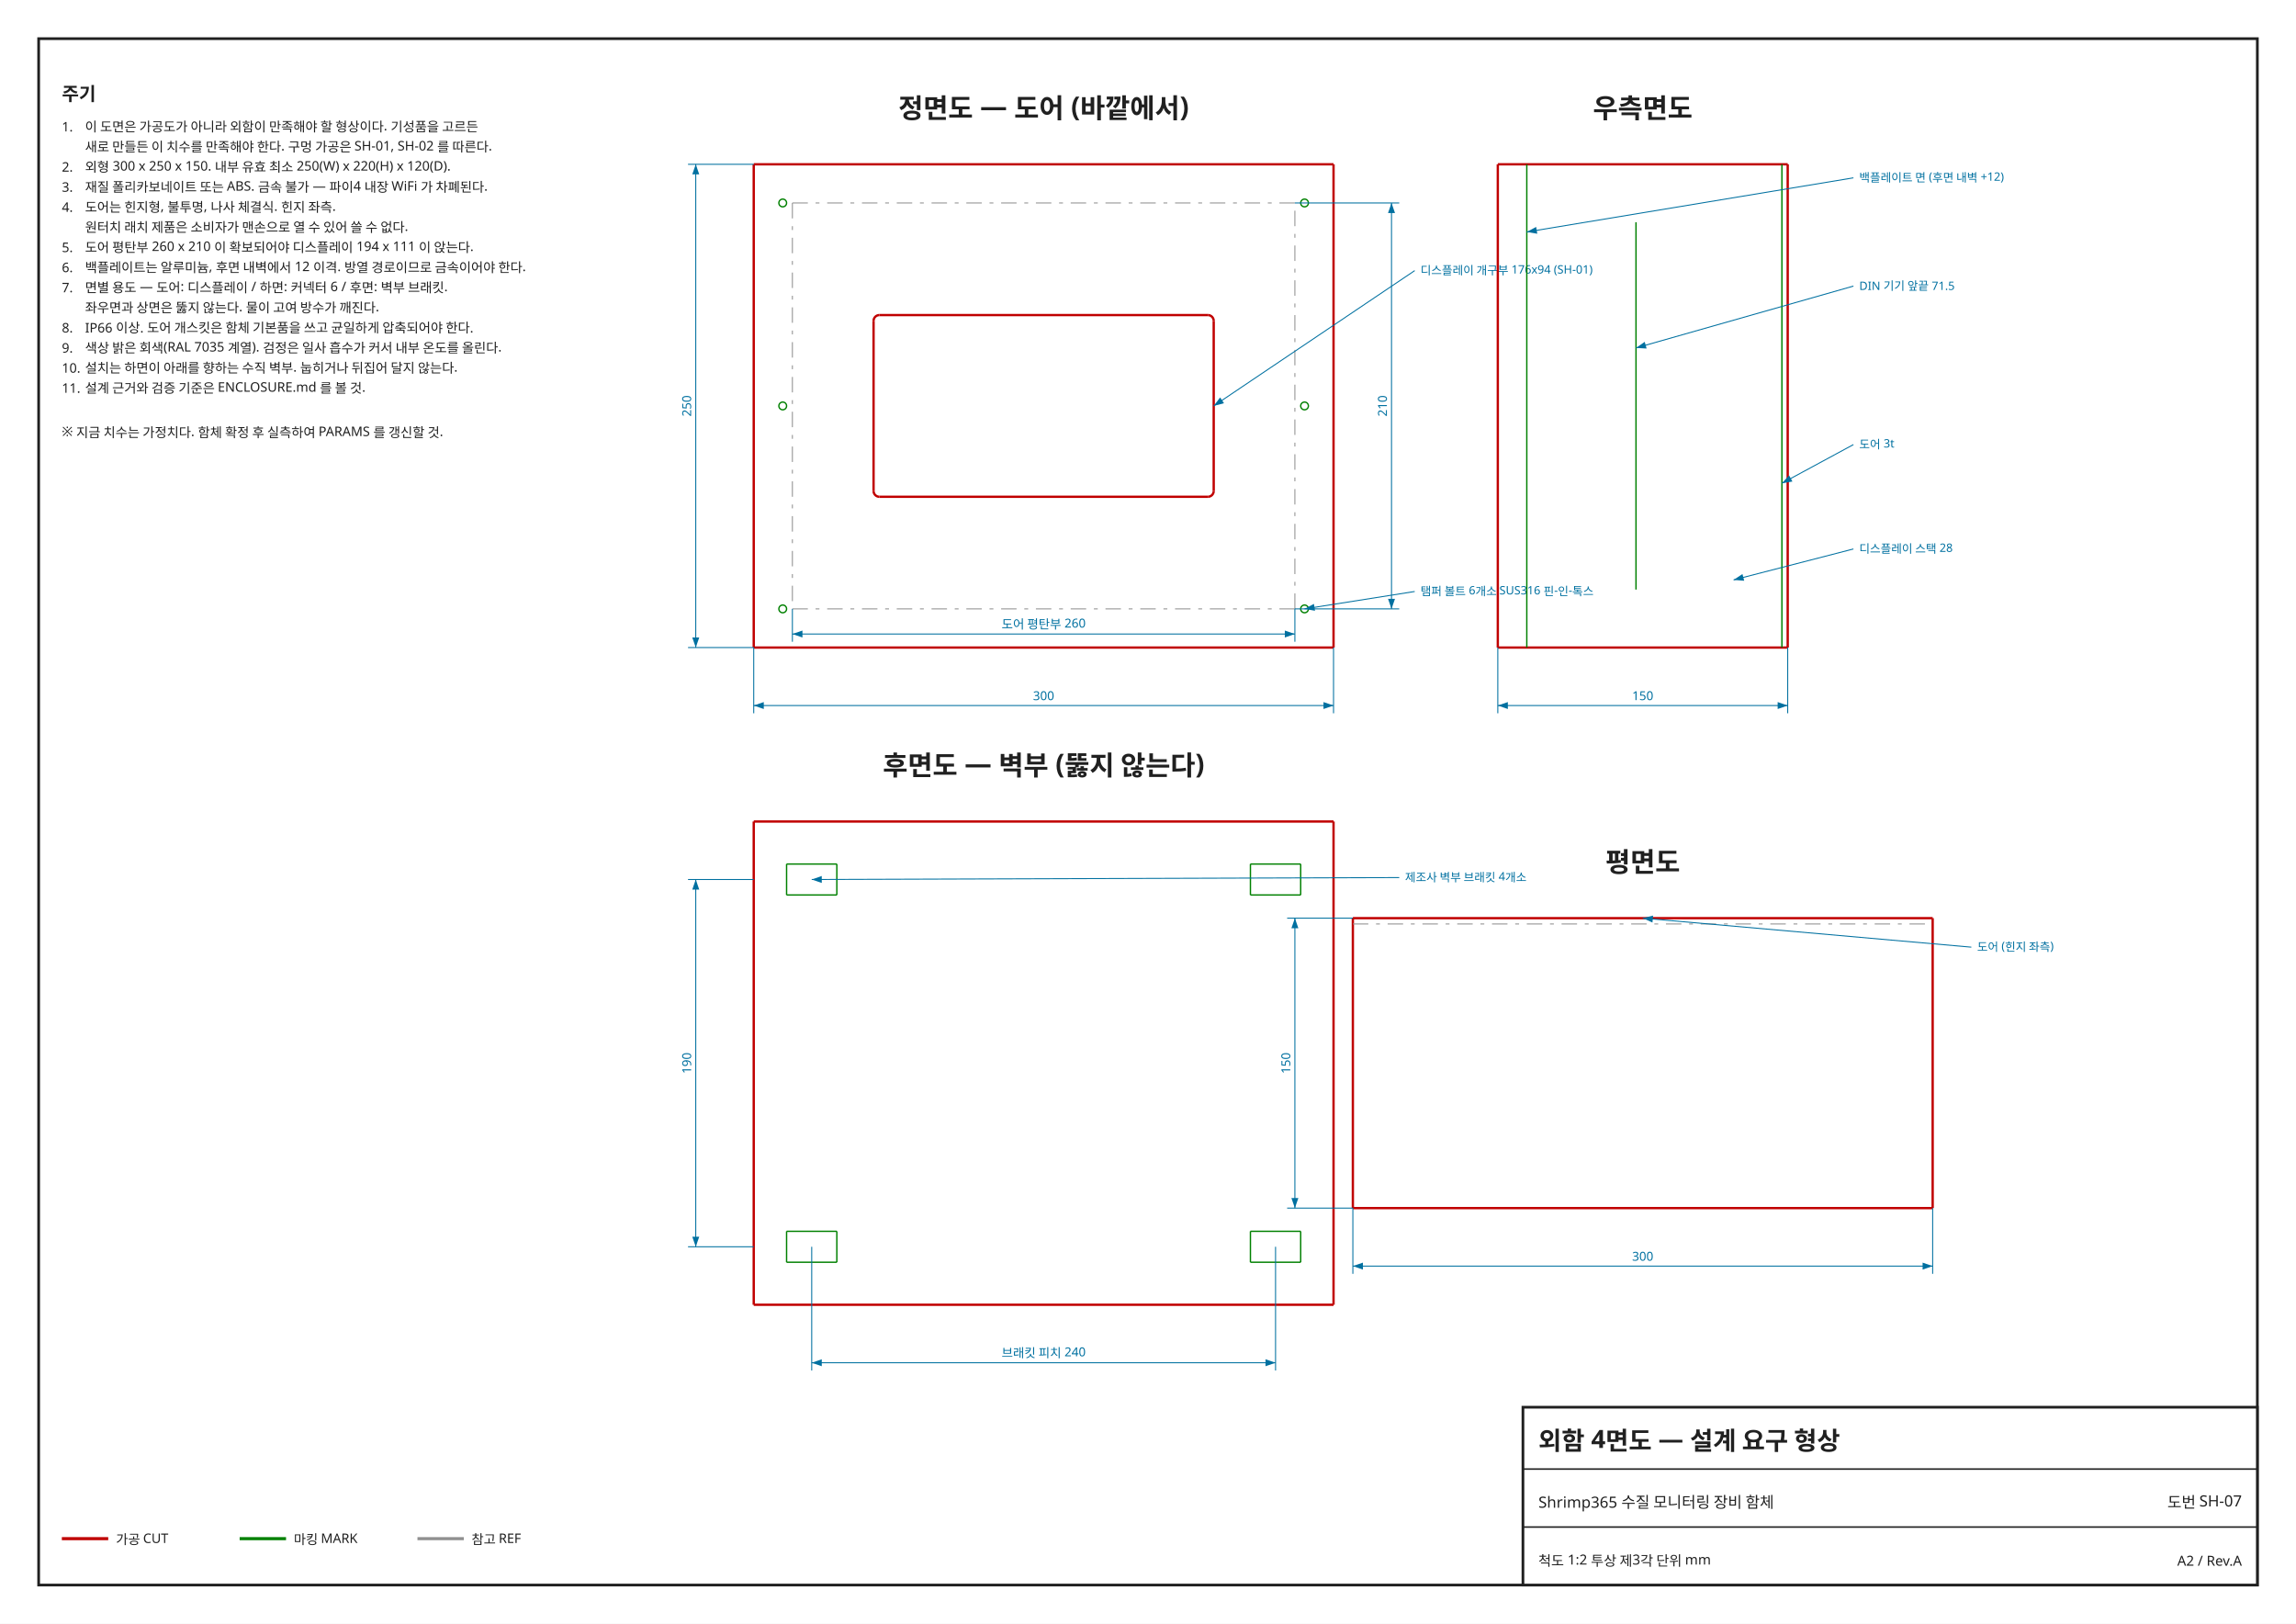
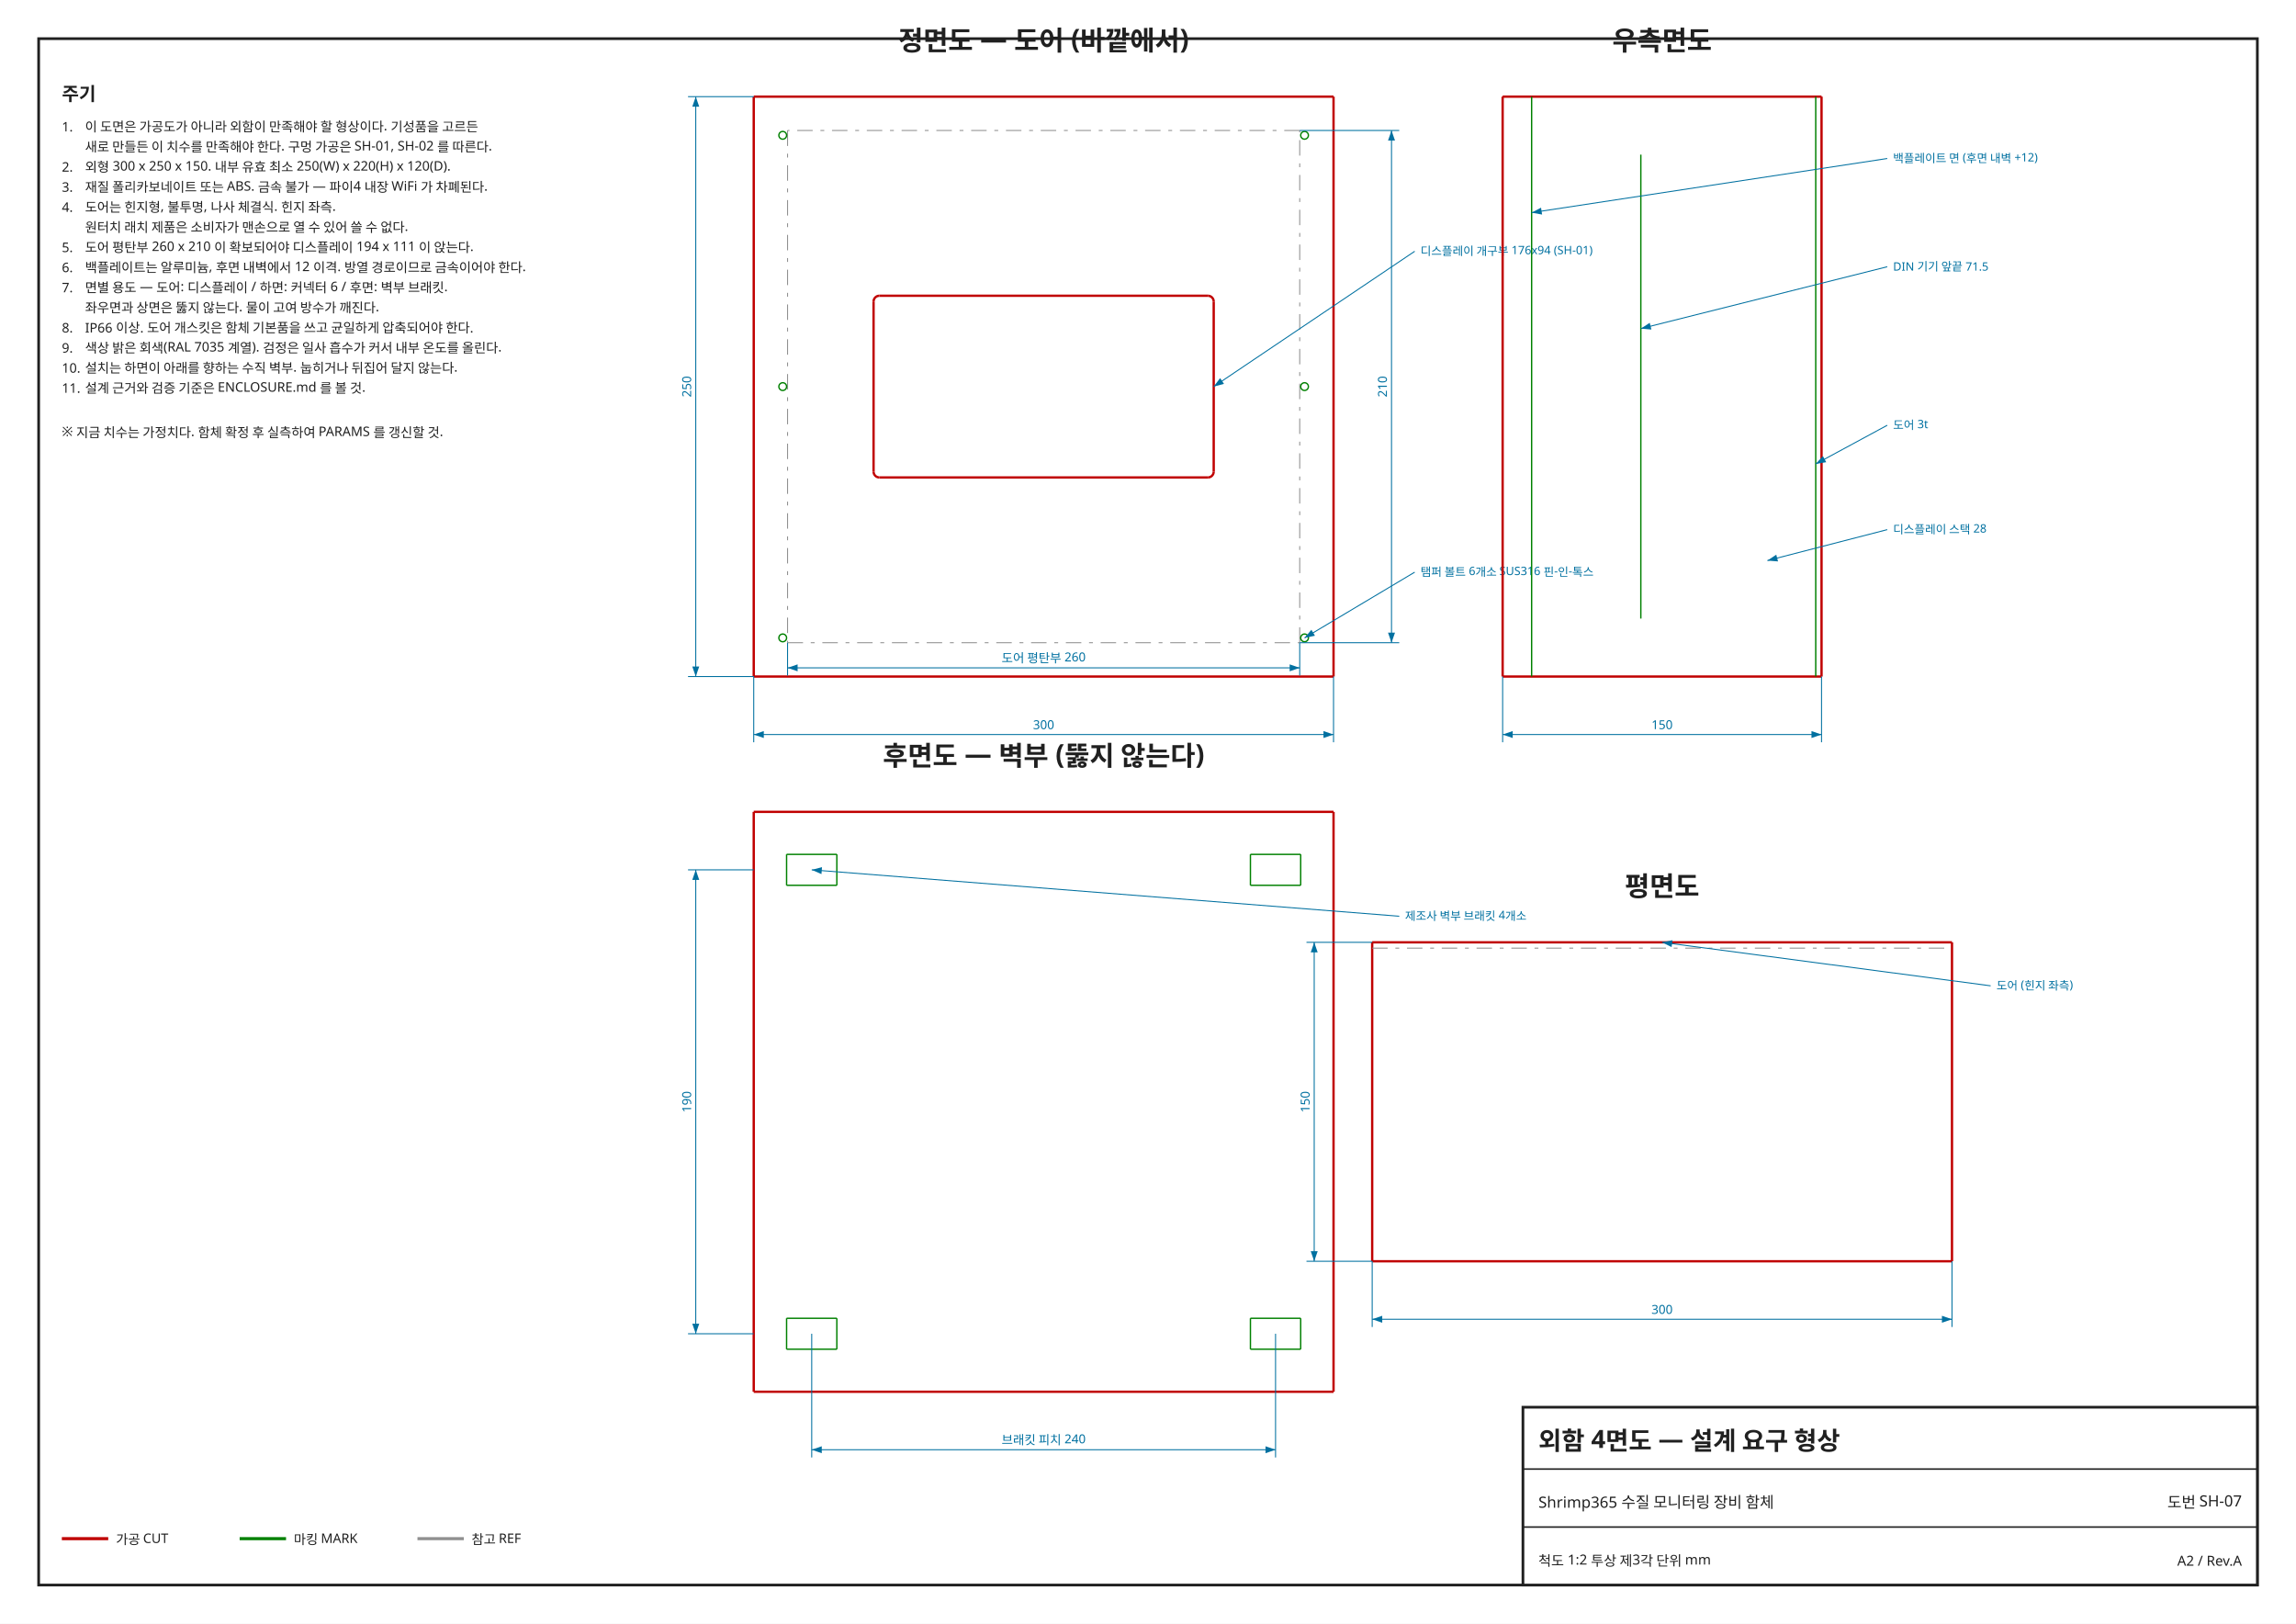
<svg xmlns="http://www.w3.org/2000/svg" width="594mm" height="420mm" viewBox="0 0 594 420">
  <rect x="0" y="0" width="594.0" height="420.0" fill="#ffffff" />
  <rect x="10" y="10" width="574.0" height="400.0" fill="none" stroke="#202020" stroke-width="0.7" />
-   <line x1="195.000" y1="167.500" x2="345.000" y2="167.500" stroke="#c00000" stroke-width="0.6" fill="none" />
-   <line x1="345.000" y1="167.500" x2="345.000" y2="42.500" stroke="#c00000" stroke-width="0.6" fill="none" />
-   <line x1="345.000" y1="42.500" x2="195.000" y2="42.500" stroke="#c00000" stroke-width="0.6" fill="none" />
-   <line x1="195.000" y1="42.500" x2="195.000" y2="167.500" stroke="#c00000" stroke-width="0.6" fill="none" />
-   <line x1="205.000" y1="157.500" x2="335.000" y2="157.500" stroke="#909090" stroke-width="0.25" stroke-dasharray="4,2,1,2" fill="none" />
-   <line x1="335.000" y1="157.500" x2="335.000" y2="52.500" stroke="#909090" stroke-width="0.25" stroke-dasharray="4,2,1,2" fill="none" />
-   <line x1="335.000" y1="52.500" x2="205.000" y2="52.500" stroke="#909090" stroke-width="0.25" stroke-dasharray="4,2,1,2" fill="none" />
-   <line x1="205.000" y1="52.500" x2="205.000" y2="157.500" stroke="#909090" stroke-width="0.25" stroke-dasharray="4,2,1,2" fill="none" />
-   <line x1="227.500" y1="128.500" x2="312.500" y2="128.500" stroke="#c00000" stroke-width="0.6" fill="none" />
-   <line x1="314.000" y1="127.000" x2="314.000" y2="83.000" stroke="#c00000" stroke-width="0.6" fill="none" />
-   <line x1="312.500" y1="81.500" x2="227.500" y2="81.500" stroke="#c00000" stroke-width="0.6" fill="none" />
-   <line x1="226.000" y1="83.000" x2="226.000" y2="127.000" stroke="#c00000" stroke-width="0.6" fill="none" />
-   <path d="M 312.500 128.500 A 1.500 1.500 0 0 0 314.000 127.000" stroke="#c00000" stroke-width="0.6" fill="none" />
-   <path d="M 314.000 83.000 A 1.500 1.500 0 0 0 312.500 81.500" stroke="#c00000" stroke-width="0.6" fill="none" />
-   <path d="M 227.500 81.500 A 1.500 1.500 0 0 0 226.000 83.000" stroke="#c00000" stroke-width="0.6" fill="none" />
-   <path d="M 226.000 127.000 A 1.500 1.500 0 0 0 227.500 128.500" stroke="#c00000" stroke-width="0.6" fill="none" />
-   <circle cx="202.500" cy="157.500" r="1.000" stroke="#008000" stroke-width="0.35" fill="none" />
-   <circle cx="202.500" cy="105.000" r="1.000" stroke="#008000" stroke-width="0.35" fill="none" />
-   <circle cx="202.500" cy="52.500" r="1.000" stroke="#008000" stroke-width="0.35" fill="none" />
-   <circle cx="337.500" cy="157.500" r="1.000" stroke="#008000" stroke-width="0.35" fill="none" />
-   <circle cx="337.500" cy="105.000" r="1.000" stroke="#008000" stroke-width="0.35" fill="none" />
-   <circle cx="337.500" cy="52.500" r="1.000" stroke="#008000" stroke-width="0.35" fill="none" />
-   <text x="270.000" y="30.500" font-family="sans-serif" font-size="7.00" text-anchor="middle" fill="#202020" font-weight="bold">정면도 — 도어 (바깥에서)</text>
-   <line x1="195.000" y1="167.500" x2="195.000" y2="184.500" stroke="#0070a0" stroke-width="0.25" fill="none" />
-   <line x1="345.000" y1="167.500" x2="345.000" y2="184.500" stroke="#0070a0" stroke-width="0.25" fill="none" />
-   <line x1="195.000" y1="182.500" x2="345.000" y2="182.500" stroke="#0070a0" stroke-width="0.25" fill="none" />
-   <polygon points="195.000,182.500 197.600,183.400 197.600,181.600" fill="#0070a0" />
-   <polygon points="345.000,182.500 342.400,181.600 342.400,183.400" fill="#0070a0" />
-   <text x="270.000" y="181.100" font-family="sans-serif" font-size="3.20" text-anchor="middle" fill="#0070a0" font-weight="normal">300</text>
-   <line x1="195.000" y1="167.500" x2="178.000" y2="167.500" stroke="#0070a0" stroke-width="0.25" fill="none" />
-   <line x1="195.000" y1="42.500" x2="178.000" y2="42.500" stroke="#0070a0" stroke-width="0.25" fill="none" />
-   <line x1="180.000" y1="167.500" x2="180.000" y2="42.500" stroke="#0070a0" stroke-width="0.25" fill="none" />
-   <polygon points="180.000,167.500 180.900,164.900 179.100,164.900" fill="#0070a0" />
-   <polygon points="180.000,42.500 179.100,45.100 180.900,45.100" fill="#0070a0" />
-   <text x="178.800" y="105.000" font-family="sans-serif" font-size="3.2" text-anchor="middle" fill="#0070a0" transform="rotate(-90 178.800 105.000)">250</text>
-   <line x1="205.000" y1="157.500" x2="205.000" y2="166.000" stroke="#0070a0" stroke-width="0.25" fill="none" />
-   <line x1="335.000" y1="157.500" x2="335.000" y2="166.000" stroke="#0070a0" stroke-width="0.25" fill="none" />
-   <line x1="205.000" y1="164.000" x2="335.000" y2="164.000" stroke="#0070a0" stroke-width="0.25" fill="none" />
-   <polygon points="205.000,164.000 207.600,164.900 207.600,163.100" fill="#0070a0" />
-   <polygon points="335.000,164.000 332.400,163.100 332.400,164.900" fill="#0070a0" />
-   <text x="270.000" y="162.600" font-family="sans-serif" font-size="3.20" text-anchor="middle" fill="#0070a0" font-weight="normal">도어 평탄부 260</text>
-   <line x1="335.000" y1="157.500" x2="362.000" y2="157.500" stroke="#0070a0" stroke-width="0.25" fill="none" />
-   <line x1="335.000" y1="52.500" x2="362.000" y2="52.500" stroke="#0070a0" stroke-width="0.25" fill="none" />
-   <line x1="360.000" y1="157.500" x2="360.000" y2="52.500" stroke="#0070a0" stroke-width="0.25" fill="none" />
-   <polygon points="360.000,157.500 360.900,154.900 359.100,154.900" fill="#0070a0" />
-   <polygon points="360.000,52.500 359.100,55.100 360.900,55.100" fill="#0070a0" />
-   <text x="358.800" y="105.000" font-family="sans-serif" font-size="3.2" text-anchor="middle" fill="#0070a0" transform="rotate(-90 358.800 105.000)">210</text>
-   <line x1="314.000" y1="105.000" x2="366.000" y2="70.000" stroke="#0070a0" stroke-width="0.25" fill="none" />
-   <polygon points="314.000,105.000 316.659,104.295 315.654,102.802" fill="#0070a0" />
-   <text x="367.500" y="71.000" font-family="sans-serif" font-size="3.00" text-anchor="start" fill="#0070a0" font-weight="normal">디스플레이 개구부 176x94 (SH-01)</text>
-   <line x1="337.500" y1="157.500" x2="366.000" y2="153.000" stroke="#0070a0" stroke-width="0.25" fill="none" />
-   <polygon points="337.500,157.500 340.209,157.983 339.928,156.206" fill="#0070a0" />
-   <text x="367.500" y="154.000" font-family="sans-serif" font-size="3.00" text-anchor="start" fill="#0070a0" font-weight="normal">탬퍼 볼트 6개소 SUS316 핀-인-톡스</text>
-   <line x1="387.500" y1="167.500" x2="462.500" y2="167.500" stroke="#c00000" stroke-width="0.6" fill="none" />
-   <line x1="462.500" y1="167.500" x2="462.500" y2="42.500" stroke="#c00000" stroke-width="0.6" fill="none" />
-   <line x1="462.500" y1="42.500" x2="387.500" y2="42.500" stroke="#c00000" stroke-width="0.6" fill="none" />
-   <line x1="387.500" y1="42.500" x2="387.500" y2="167.500" stroke="#c00000" stroke-width="0.6" fill="none" />
-   <line x1="461.000" y1="167.500" x2="461.000" y2="42.500" stroke="#008000" stroke-width="0.35" fill="none" />
-   <line x1="395.000" y1="167.500" x2="395.000" y2="42.500" stroke="#008000" stroke-width="0.35" fill="none" />
-   <line x1="423.250" y1="152.500" x2="423.250" y2="57.500" stroke="#008000" stroke-width="0.35" fill="none" />
-   <text x="425.000" y="30.500" font-family="sans-serif" font-size="7.00" text-anchor="middle" fill="#202020" font-weight="bold">우측면도</text>
-   <line x1="387.500" y1="167.500" x2="387.500" y2="184.500" stroke="#0070a0" stroke-width="0.25" fill="none" />
-   <line x1="462.500" y1="167.500" x2="462.500" y2="184.500" stroke="#0070a0" stroke-width="0.25" fill="none" />
-   <line x1="387.500" y1="182.500" x2="462.500" y2="182.500" stroke="#0070a0" stroke-width="0.25" fill="none" />
-   <polygon points="387.500,182.500 390.100,183.400 390.100,181.600" fill="#0070a0" />
-   <polygon points="462.500,182.500 459.900,181.600 459.900,183.400" fill="#0070a0" />
-   <text x="425.000" y="181.100" font-family="sans-serif" font-size="3.20" text-anchor="middle" fill="#0070a0" font-weight="normal">150</text>
-   <line x1="395.000" y1="60.000" x2="479.500" y2="46.000" stroke="#0070a0" stroke-width="0.25" fill="none" />
-   <polygon points="395.000,60.000 397.712,60.463 397.418,58.687" fill="#0070a0" />
-   <text x="481.000" y="47.000" font-family="sans-serif" font-size="3.00" text-anchor="start" fill="#0070a0" font-weight="normal">백플레이트 면 (후면 내벽 +12)</text>
-   <line x1="423.250" y1="90.000" x2="479.500" y2="74.000" stroke="#0070a0" stroke-width="0.25" fill="none" />
-   <polygon points="423.250,90.000 425.997,90.154 425.505,88.423" fill="#0070a0" />
-   <text x="481.000" y="75.000" font-family="sans-serif" font-size="3.00" text-anchor="start" fill="#0070a0" font-weight="normal">DIN 기기 앞끝 71.5</text>
-   <line x1="461.000" y1="125.000" x2="479.500" y2="115.000" stroke="#0070a0" stroke-width="0.25" fill="none" />
-   <polygon points="461.000,125.000 463.715,124.555 462.859,122.972" fill="#0070a0" />
-   <text x="481.000" y="116.000" font-family="sans-serif" font-size="3.00" text-anchor="start" fill="#0070a0" font-weight="normal">도어 3t</text>
-   <line x1="448.500" y1="150.000" x2="479.500" y2="142.000" stroke="#0070a0" stroke-width="0.25" fill="none" />
-   <polygon points="448.500,150.000 451.242,150.222 450.793,148.479" fill="#0070a0" />
-   <text x="481.000" y="143.000" font-family="sans-serif" font-size="3.00" text-anchor="start" fill="#0070a0" font-weight="normal">디스플레이 스택 28</text>
-   <line x1="195.000" y1="337.500" x2="345.000" y2="337.500" stroke="#c00000" stroke-width="0.6" fill="none" />
-   <line x1="345.000" y1="337.500" x2="345.000" y2="212.500" stroke="#c00000" stroke-width="0.6" fill="none" />
-   <line x1="345.000" y1="212.500" x2="195.000" y2="212.500" stroke="#c00000" stroke-width="0.6" fill="none" />
-   <line x1="195.000" y1="212.500" x2="195.000" y2="337.500" stroke="#c00000" stroke-width="0.6" fill="none" />
-   <line x1="203.500" y1="326.500" x2="216.500" y2="326.500" stroke="#008000" stroke-width="0.35" fill="none" />
-   <line x1="216.500" y1="326.500" x2="216.500" y2="318.500" stroke="#008000" stroke-width="0.35" fill="none" />
-   <line x1="216.500" y1="318.500" x2="203.500" y2="318.500" stroke="#008000" stroke-width="0.35" fill="none" />
-   <line x1="203.500" y1="318.500" x2="203.500" y2="326.500" stroke="#008000" stroke-width="0.35" fill="none" />
-   <line x1="203.500" y1="231.500" x2="216.500" y2="231.500" stroke="#008000" stroke-width="0.35" fill="none" />
-   <line x1="216.500" y1="231.500" x2="216.500" y2="223.500" stroke="#008000" stroke-width="0.35" fill="none" />
-   <line x1="216.500" y1="223.500" x2="203.500" y2="223.500" stroke="#008000" stroke-width="0.35" fill="none" />
-   <line x1="203.500" y1="223.500" x2="203.500" y2="231.500" stroke="#008000" stroke-width="0.35" fill="none" />
-   <line x1="323.500" y1="326.500" x2="336.500" y2="326.500" stroke="#008000" stroke-width="0.35" fill="none" />
-   <line x1="336.500" y1="326.500" x2="336.500" y2="318.500" stroke="#008000" stroke-width="0.35" fill="none" />
-   <line x1="336.500" y1="318.500" x2="323.500" y2="318.500" stroke="#008000" stroke-width="0.35" fill="none" />
-   <line x1="323.500" y1="318.500" x2="323.500" y2="326.500" stroke="#008000" stroke-width="0.35" fill="none" />
-   <line x1="323.500" y1="231.500" x2="336.500" y2="231.500" stroke="#008000" stroke-width="0.35" fill="none" />
-   <line x1="336.500" y1="231.500" x2="336.500" y2="223.500" stroke="#008000" stroke-width="0.35" fill="none" />
-   <line x1="336.500" y1="223.500" x2="323.500" y2="223.500" stroke="#008000" stroke-width="0.35" fill="none" />
-   <line x1="323.500" y1="223.500" x2="323.500" y2="231.500" stroke="#008000" stroke-width="0.35" fill="none" />
-   <text x="270.000" y="200.500" font-family="sans-serif" font-size="7.00" text-anchor="middle" fill="#202020" font-weight="bold">후면도 — 벽부 (뚫지 않는다)</text>
-   <line x1="210.000" y1="322.500" x2="210.000" y2="354.500" stroke="#0070a0" stroke-width="0.25" fill="none" />
-   <line x1="330.000" y1="322.500" x2="330.000" y2="354.500" stroke="#0070a0" stroke-width="0.25" fill="none" />
-   <line x1="210.000" y1="352.500" x2="330.000" y2="352.500" stroke="#0070a0" stroke-width="0.25" fill="none" />
-   <polygon points="210.000,352.500 212.600,353.400 212.600,351.600" fill="#0070a0" />
-   <polygon points="330.000,352.500 327.400,351.600 327.400,353.400" fill="#0070a0" />
-   <text x="270.000" y="351.100" font-family="sans-serif" font-size="3.20" text-anchor="middle" fill="#0070a0" font-weight="normal">브래킷 피치 240</text>
-   <line x1="195.000" y1="322.500" x2="178.000" y2="322.500" stroke="#0070a0" stroke-width="0.25" fill="none" />
-   <line x1="195.000" y1="227.500" x2="178.000" y2="227.500" stroke="#0070a0" stroke-width="0.25" fill="none" />
-   <line x1="180.000" y1="322.500" x2="180.000" y2="227.500" stroke="#0070a0" stroke-width="0.25" fill="none" />
-   <polygon points="180.000,322.500 180.900,319.900 179.100,319.900" fill="#0070a0" />
-   <polygon points="180.000,227.500 179.100,230.100 180.900,230.100" fill="#0070a0" />
-   <text x="178.800" y="275.000" font-family="sans-serif" font-size="3.2" text-anchor="middle" fill="#0070a0" transform="rotate(-90 178.800 275.000)">190</text>
-   <line x1="210.000" y1="227.500" x2="362.000" y2="227.000" stroke="#0070a0" stroke-width="0.25" fill="none" />
-   <polygon points="210.000,227.500 212.603,228.391 212.597,226.591" fill="#0070a0" />
-   <text x="363.500" y="228.000" font-family="sans-serif" font-size="3.00" text-anchor="start" fill="#0070a0" font-weight="normal">제조사 벽부 브래킷 4개소</text>
-   <line x1="350.000" y1="312.500" x2="500.000" y2="312.500" stroke="#c00000" stroke-width="0.6" fill="none" />
-   <line x1="500.000" y1="312.500" x2="500.000" y2="237.500" stroke="#c00000" stroke-width="0.6" fill="none" />
-   <line x1="500.000" y1="237.500" x2="350.000" y2="237.500" stroke="#c00000" stroke-width="0.6" fill="none" />
-   <line x1="350.000" y1="237.500" x2="350.000" y2="312.500" stroke="#c00000" stroke-width="0.6" fill="none" />
-   <line x1="350.000" y1="239.000" x2="500.000" y2="239.000" stroke="#909090" stroke-width="0.25" stroke-dasharray="4,2,1,2" fill="none" />
-   <text x="425.000" y="225.500" font-family="sans-serif" font-size="7.00" text-anchor="middle" fill="#202020" font-weight="bold">평면도</text>
-   <line x1="350.000" y1="312.500" x2="333.000" y2="312.500" stroke="#0070a0" stroke-width="0.25" fill="none" />
-   <line x1="350.000" y1="237.500" x2="333.000" y2="237.500" stroke="#0070a0" stroke-width="0.25" fill="none" />
-   <line x1="335.000" y1="312.500" x2="335.000" y2="237.500" stroke="#0070a0" stroke-width="0.25" fill="none" />
-   <polygon points="335.000,312.500 335.900,309.900 334.100,309.900" fill="#0070a0" />
-   <polygon points="335.000,237.500 334.100,240.100 335.900,240.100" fill="#0070a0" />
-   <text x="333.800" y="275.000" font-family="sans-serif" font-size="3.2" text-anchor="middle" fill="#0070a0" transform="rotate(-90 333.800 275.000)">150</text>
-   <line x1="350.000" y1="312.500" x2="350.000" y2="329.500" stroke="#0070a0" stroke-width="0.25" fill="none" />
-   <line x1="500.000" y1="312.500" x2="500.000" y2="329.500" stroke="#0070a0" stroke-width="0.25" fill="none" />
-   <line x1="350.000" y1="327.500" x2="500.000" y2="327.500" stroke="#0070a0" stroke-width="0.25" fill="none" />
-   <polygon points="350.000,327.500 352.600,328.400 352.600,326.600" fill="#0070a0" />
-   <polygon points="500.000,327.500 497.400,326.600 497.400,328.400" fill="#0070a0" />
-   <text x="425.000" y="326.100" font-family="sans-serif" font-size="3.20" text-anchor="middle" fill="#0070a0" font-weight="normal">300</text>
-   <line x1="425.000" y1="237.500" x2="510.000" y2="245.000" stroke="#0070a0" stroke-width="0.25" fill="none" />
-   <polygon points="425.000,237.500 427.511,238.625 427.669,236.832" fill="#0070a0" />
-   <text x="511.500" y="246.000" font-family="sans-serif" font-size="3.00" text-anchor="start" fill="#0070a0" font-weight="normal">도어 (힌지 좌측)</text>
+   <line x1="195.000" y1="175.000" x2="345.000" y2="175.000" stroke="#c00000" stroke-width="0.6" fill="none" />
+   <line x1="345.000" y1="175.000" x2="345.000" y2="25.000" stroke="#c00000" stroke-width="0.6" fill="none" />
+   <line x1="345.000" y1="25.000" x2="195.000" y2="25.000" stroke="#c00000" stroke-width="0.6" fill="none" />
+   <line x1="195.000" y1="25.000" x2="195.000" y2="175.000" stroke="#c00000" stroke-width="0.6" fill="none" />
+   <line x1="203.750" y1="166.250" x2="336.250" y2="166.250" stroke="#909090" stroke-width="0.25" stroke-dasharray="4,2,1,2" fill="none" />
+   <line x1="336.250" y1="166.250" x2="336.250" y2="33.750" stroke="#909090" stroke-width="0.25" stroke-dasharray="4,2,1,2" fill="none" />
+   <line x1="336.250" y1="33.750" x2="203.750" y2="33.750" stroke="#909090" stroke-width="0.25" stroke-dasharray="4,2,1,2" fill="none" />
+   <line x1="203.750" y1="33.750" x2="203.750" y2="166.250" stroke="#909090" stroke-width="0.25" stroke-dasharray="4,2,1,2" fill="none" />
+   <line x1="227.500" y1="123.500" x2="312.500" y2="123.500" stroke="#c00000" stroke-width="0.6" fill="none" />
+   <line x1="314.000" y1="122.000" x2="314.000" y2="78.000" stroke="#c00000" stroke-width="0.6" fill="none" />
+   <line x1="312.500" y1="76.500" x2="227.500" y2="76.500" stroke="#c00000" stroke-width="0.6" fill="none" />
+   <line x1="226.000" y1="78.000" x2="226.000" y2="122.000" stroke="#c00000" stroke-width="0.6" fill="none" />
+   <path d="M 312.500 123.500 A 1.500 1.500 0 0 0 314.000 122.000" stroke="#c00000" stroke-width="0.6" fill="none" />
+   <path d="M 314.000 78.000 A 1.500 1.500 0 0 0 312.500 76.500" stroke="#c00000" stroke-width="0.6" fill="none" />
+   <path d="M 227.500 76.500 A 1.500 1.500 0 0 0 226.000 78.000" stroke="#c00000" stroke-width="0.6" fill="none" />
+   <path d="M 226.000 122.000 A 1.500 1.500 0 0 0 227.500 123.500" stroke="#c00000" stroke-width="0.6" fill="none" />
+   <circle cx="202.500" cy="165.000" r="1.000" stroke="#008000" stroke-width="0.35" fill="none" />
+   <circle cx="202.500" cy="100.000" r="1.000" stroke="#008000" stroke-width="0.35" fill="none" />
+   <circle cx="202.500" cy="35.000" r="1.000" stroke="#008000" stroke-width="0.35" fill="none" />
+   <circle cx="337.500" cy="165.000" r="1.000" stroke="#008000" stroke-width="0.35" fill="none" />
+   <circle cx="337.500" cy="100.000" r="1.000" stroke="#008000" stroke-width="0.35" fill="none" />
+   <circle cx="337.500" cy="35.000" r="1.000" stroke="#008000" stroke-width="0.35" fill="none" />
+   <text x="270.000" y="13.000" font-family="sans-serif" font-size="7.00" text-anchor="middle" fill="#202020" font-weight="bold">정면도 — 도어 (바깥에서)</text>
+   <line x1="195.000" y1="175.000" x2="195.000" y2="192.000" stroke="#0070a0" stroke-width="0.25" fill="none" />
+   <line x1="345.000" y1="175.000" x2="345.000" y2="192.000" stroke="#0070a0" stroke-width="0.25" fill="none" />
+   <line x1="195.000" y1="190.000" x2="345.000" y2="190.000" stroke="#0070a0" stroke-width="0.25" fill="none" />
+   <polygon points="195.000,190.000 197.600,190.900 197.600,189.100" fill="#0070a0" />
+   <polygon points="345.000,190.000 342.400,189.100 342.400,190.900" fill="#0070a0" />
+   <text x="270.000" y="188.600" font-family="sans-serif" font-size="3.20" text-anchor="middle" fill="#0070a0" font-weight="normal">300</text>
+   <line x1="195.000" y1="175.000" x2="178.000" y2="175.000" stroke="#0070a0" stroke-width="0.25" fill="none" />
+   <line x1="195.000" y1="25.000" x2="178.000" y2="25.000" stroke="#0070a0" stroke-width="0.25" fill="none" />
+   <line x1="180.000" y1="175.000" x2="180.000" y2="25.000" stroke="#0070a0" stroke-width="0.25" fill="none" />
+   <polygon points="180.000,175.000 180.900,172.400 179.100,172.400" fill="#0070a0" />
+   <polygon points="180.000,25.000 179.100,27.600 180.900,27.600" fill="#0070a0" />
+   <text x="178.800" y="100.000" font-family="sans-serif" font-size="3.2" text-anchor="middle" fill="#0070a0" transform="rotate(-90 178.800 100.000)">250</text>
+   <line x1="203.750" y1="166.250" x2="203.750" y2="174.750" stroke="#0070a0" stroke-width="0.25" fill="none" />
+   <line x1="336.250" y1="166.250" x2="336.250" y2="174.750" stroke="#0070a0" stroke-width="0.25" fill="none" />
+   <line x1="203.750" y1="172.750" x2="336.250" y2="172.750" stroke="#0070a0" stroke-width="0.25" fill="none" />
+   <polygon points="203.750,172.750 206.350,173.650 206.350,171.850" fill="#0070a0" />
+   <polygon points="336.250,172.750 333.650,171.850 333.650,173.650" fill="#0070a0" />
+   <text x="270.000" y="171.350" font-family="sans-serif" font-size="3.20" text-anchor="middle" fill="#0070a0" font-weight="normal">도어 평탄부 260</text>
+   <line x1="336.250" y1="166.250" x2="362.000" y2="166.250" stroke="#0070a0" stroke-width="0.25" fill="none" />
+   <line x1="336.250" y1="33.750" x2="362.000" y2="33.750" stroke="#0070a0" stroke-width="0.25" fill="none" />
+   <line x1="360.000" y1="166.250" x2="360.000" y2="33.750" stroke="#0070a0" stroke-width="0.25" fill="none" />
+   <polygon points="360.000,166.250 360.900,163.650 359.100,163.650" fill="#0070a0" />
+   <polygon points="360.000,33.750 359.100,36.350 360.900,36.350" fill="#0070a0" />
+   <text x="358.800" y="100.000" font-family="sans-serif" font-size="3.2" text-anchor="middle" fill="#0070a0" transform="rotate(-90 358.800 100.000)">210</text>
+   <line x1="314.000" y1="100.000" x2="366.000" y2="65.000" stroke="#0070a0" stroke-width="0.25" fill="none" />
+   <polygon points="314.000,100.000 316.659,99.295 315.654,97.802" fill="#0070a0" />
+   <text x="367.500" y="66.000" font-family="sans-serif" font-size="3.00" text-anchor="start" fill="#0070a0" font-weight="normal">디스플레이 개구부 176x94 (SH-01)</text>
+   <line x1="337.500" y1="165.000" x2="366.000" y2="148.000" stroke="#0070a0" stroke-width="0.25" fill="none" />
+   <polygon points="337.500,165.000 340.194,164.441 339.272,162.895" fill="#0070a0" />
+   <text x="367.500" y="149.000" font-family="sans-serif" font-size="3.00" text-anchor="start" fill="#0070a0" font-weight="normal">탬퍼 볼트 6개소 SUS316 핀-인-톡스</text>
+   <line x1="388.750" y1="175.000" x2="471.250" y2="175.000" stroke="#c00000" stroke-width="0.6" fill="none" />
+   <line x1="471.250" y1="175.000" x2="471.250" y2="25.000" stroke="#c00000" stroke-width="0.6" fill="none" />
+   <line x1="471.250" y1="25.000" x2="388.750" y2="25.000" stroke="#c00000" stroke-width="0.6" fill="none" />
+   <line x1="388.750" y1="25.000" x2="388.750" y2="175.000" stroke="#c00000" stroke-width="0.6" fill="none" />
+   <line x1="469.750" y1="175.000" x2="469.750" y2="25.000" stroke="#008000" stroke-width="0.35" fill="none" />
+   <line x1="396.250" y1="175.000" x2="396.250" y2="25.000" stroke="#008000" stroke-width="0.35" fill="none" />
+   <line x1="424.500" y1="160.000" x2="424.500" y2="40.000" stroke="#008000" stroke-width="0.35" fill="none" />
+   <text x="430.000" y="13.000" font-family="sans-serif" font-size="7.00" text-anchor="middle" fill="#202020" font-weight="bold">우측면도</text>
+   <line x1="388.750" y1="175.000" x2="388.750" y2="192.000" stroke="#0070a0" stroke-width="0.25" fill="none" />
+   <line x1="471.250" y1="175.000" x2="471.250" y2="192.000" stroke="#0070a0" stroke-width="0.25" fill="none" />
+   <line x1="388.750" y1="190.000" x2="471.250" y2="190.000" stroke="#0070a0" stroke-width="0.25" fill="none" />
+   <polygon points="388.750,190.000 391.350,190.900 391.350,189.100" fill="#0070a0" />
+   <polygon points="471.250,190.000 468.650,189.100 468.650,190.900" fill="#0070a0" />
+   <text x="430.000" y="188.600" font-family="sans-serif" font-size="3.20" text-anchor="middle" fill="#0070a0" font-weight="normal">150</text>
+   <line x1="396.250" y1="55.000" x2="488.250" y2="41.000" stroke="#0070a0" stroke-width="0.25" fill="none" />
+   <polygon points="396.250,55.000 398.956,55.499 398.685,53.719" fill="#0070a0" />
+   <text x="489.750" y="42.000" font-family="sans-serif" font-size="3.00" text-anchor="start" fill="#0070a0" font-weight="normal">백플레이트 면 (후면 내벽 +12)</text>
+   <line x1="424.500" y1="85.000" x2="488.250" y2="69.000" stroke="#0070a0" stroke-width="0.25" fill="none" />
+   <polygon points="424.500,85.000 427.241,85.240 426.803,83.494" fill="#0070a0" />
+   <text x="489.750" y="70.000" font-family="sans-serif" font-size="3.00" text-anchor="start" fill="#0070a0" font-weight="normal">DIN 기기 앞끝 71.5</text>
+   <line x1="469.750" y1="120.000" x2="488.250" y2="110.000" stroke="#0070a0" stroke-width="0.25" fill="none" />
+   <polygon points="469.750,120.000 472.465,119.555 471.609,117.972" fill="#0070a0" />
+   <text x="489.750" y="111.000" font-family="sans-serif" font-size="3.00" text-anchor="start" fill="#0070a0" font-weight="normal">도어 3t</text>
+   <line x1="457.250" y1="145.000" x2="488.250" y2="137.000" stroke="#0070a0" stroke-width="0.25" fill="none" />
+   <polygon points="457.250,145.000 459.992,145.222 459.543,143.479" fill="#0070a0" />
+   <text x="489.750" y="138.000" font-family="sans-serif" font-size="3.00" text-anchor="start" fill="#0070a0" font-weight="normal">디스플레이 스택 28</text>
+   <line x1="195.000" y1="360.000" x2="345.000" y2="360.000" stroke="#c00000" stroke-width="0.6" fill="none" />
+   <line x1="345.000" y1="360.000" x2="345.000" y2="210.000" stroke="#c00000" stroke-width="0.6" fill="none" />
+   <line x1="345.000" y1="210.000" x2="195.000" y2="210.000" stroke="#c00000" stroke-width="0.6" fill="none" />
+   <line x1="195.000" y1="210.000" x2="195.000" y2="360.000" stroke="#c00000" stroke-width="0.6" fill="none" />
+   <line x1="203.500" y1="349.000" x2="216.500" y2="349.000" stroke="#008000" stroke-width="0.35" fill="none" />
+   <line x1="216.500" y1="349.000" x2="216.500" y2="341.000" stroke="#008000" stroke-width="0.35" fill="none" />
+   <line x1="216.500" y1="341.000" x2="203.500" y2="341.000" stroke="#008000" stroke-width="0.35" fill="none" />
+   <line x1="203.500" y1="341.000" x2="203.500" y2="349.000" stroke="#008000" stroke-width="0.35" fill="none" />
+   <line x1="203.500" y1="229.000" x2="216.500" y2="229.000" stroke="#008000" stroke-width="0.35" fill="none" />
+   <line x1="216.500" y1="229.000" x2="216.500" y2="221.000" stroke="#008000" stroke-width="0.35" fill="none" />
+   <line x1="216.500" y1="221.000" x2="203.500" y2="221.000" stroke="#008000" stroke-width="0.35" fill="none" />
+   <line x1="203.500" y1="221.000" x2="203.500" y2="229.000" stroke="#008000" stroke-width="0.35" fill="none" />
+   <line x1="323.500" y1="349.000" x2="336.500" y2="349.000" stroke="#008000" stroke-width="0.35" fill="none" />
+   <line x1="336.500" y1="349.000" x2="336.500" y2="341.000" stroke="#008000" stroke-width="0.35" fill="none" />
+   <line x1="336.500" y1="341.000" x2="323.500" y2="341.000" stroke="#008000" stroke-width="0.35" fill="none" />
+   <line x1="323.500" y1="341.000" x2="323.500" y2="349.000" stroke="#008000" stroke-width="0.35" fill="none" />
+   <line x1="323.500" y1="229.000" x2="336.500" y2="229.000" stroke="#008000" stroke-width="0.35" fill="none" />
+   <line x1="336.500" y1="229.000" x2="336.500" y2="221.000" stroke="#008000" stroke-width="0.35" fill="none" />
+   <line x1="336.500" y1="221.000" x2="323.500" y2="221.000" stroke="#008000" stroke-width="0.35" fill="none" />
+   <line x1="323.500" y1="221.000" x2="323.500" y2="229.000" stroke="#008000" stroke-width="0.35" fill="none" />
+   <text x="270.000" y="198.000" font-family="sans-serif" font-size="7.00" text-anchor="middle" fill="#202020" font-weight="bold">후면도 — 벽부 (뚫지 않는다)</text>
+   <line x1="210.000" y1="345.000" x2="210.000" y2="377.000" stroke="#0070a0" stroke-width="0.25" fill="none" />
+   <line x1="330.000" y1="345.000" x2="330.000" y2="377.000" stroke="#0070a0" stroke-width="0.25" fill="none" />
+   <line x1="210.000" y1="375.000" x2="330.000" y2="375.000" stroke="#0070a0" stroke-width="0.25" fill="none" />
+   <polygon points="210.000,375.000 212.600,375.900 212.600,374.100" fill="#0070a0" />
+   <polygon points="330.000,375.000 327.400,374.100 327.400,375.900" fill="#0070a0" />
+   <text x="270.000" y="373.600" font-family="sans-serif" font-size="3.20" text-anchor="middle" fill="#0070a0" font-weight="normal">브래킷 피치 240</text>
+   <line x1="195.000" y1="345.000" x2="178.000" y2="345.000" stroke="#0070a0" stroke-width="0.25" fill="none" />
+   <line x1="195.000" y1="225.000" x2="178.000" y2="225.000" stroke="#0070a0" stroke-width="0.25" fill="none" />
+   <line x1="180.000" y1="345.000" x2="180.000" y2="225.000" stroke="#0070a0" stroke-width="0.25" fill="none" />
+   <polygon points="180.000,345.000 180.900,342.400 179.100,342.400" fill="#0070a0" />
+   <polygon points="180.000,225.000 179.100,227.600 180.900,227.600" fill="#0070a0" />
+   <text x="178.800" y="285.000" font-family="sans-serif" font-size="3.2" text-anchor="middle" fill="#0070a0" transform="rotate(-90 178.800 285.000)">190</text>
+   <line x1="210.000" y1="225.000" x2="362.000" y2="237.000" stroke="#0070a0" stroke-width="0.25" fill="none" />
+   <polygon points="210.000,225.000 212.521,226.102 212.663,224.307" fill="#0070a0" />
+   <text x="363.500" y="238.000" font-family="sans-serif" font-size="3.00" text-anchor="start" fill="#0070a0" font-weight="normal">제조사 벽부 브래킷 4개소</text>
+   <line x1="355.000" y1="326.250" x2="505.000" y2="326.250" stroke="#c00000" stroke-width="0.6" fill="none" />
+   <line x1="505.000" y1="326.250" x2="505.000" y2="243.750" stroke="#c00000" stroke-width="0.6" fill="none" />
+   <line x1="505.000" y1="243.750" x2="355.000" y2="243.750" stroke="#c00000" stroke-width="0.6" fill="none" />
+   <line x1="355.000" y1="243.750" x2="355.000" y2="326.250" stroke="#c00000" stroke-width="0.6" fill="none" />
+   <line x1="355.000" y1="245.250" x2="505.000" y2="245.250" stroke="#909090" stroke-width="0.25" stroke-dasharray="4,2,1,2" fill="none" />
+   <text x="430.000" y="231.750" font-family="sans-serif" font-size="7.00" text-anchor="middle" fill="#202020" font-weight="bold">평면도</text>
+   <line x1="355.000" y1="326.250" x2="338.000" y2="326.250" stroke="#0070a0" stroke-width="0.25" fill="none" />
+   <line x1="355.000" y1="243.750" x2="338.000" y2="243.750" stroke="#0070a0" stroke-width="0.25" fill="none" />
+   <line x1="340.000" y1="326.250" x2="340.000" y2="243.750" stroke="#0070a0" stroke-width="0.25" fill="none" />
+   <polygon points="340.000,326.250 340.900,323.650 339.100,323.650" fill="#0070a0" />
+   <polygon points="340.000,243.750 339.100,246.350 340.900,246.350" fill="#0070a0" />
+   <text x="338.800" y="285.000" font-family="sans-serif" font-size="3.2" text-anchor="middle" fill="#0070a0" transform="rotate(-90 338.800 285.000)">150</text>
+   <line x1="355.000" y1="326.250" x2="355.000" y2="343.250" stroke="#0070a0" stroke-width="0.25" fill="none" />
+   <line x1="505.000" y1="326.250" x2="505.000" y2="343.250" stroke="#0070a0" stroke-width="0.25" fill="none" />
+   <line x1="355.000" y1="341.250" x2="505.000" y2="341.250" stroke="#0070a0" stroke-width="0.25" fill="none" />
+   <polygon points="355.000,341.250 357.600,342.150 357.600,340.350" fill="#0070a0" />
+   <polygon points="505.000,341.250 502.400,340.350 502.400,342.150" fill="#0070a0" />
+   <text x="430.000" y="339.850" font-family="sans-serif" font-size="3.20" text-anchor="middle" fill="#0070a0" font-weight="normal">300</text>
+   <line x1="430.000" y1="243.750" x2="515.000" y2="255.000" stroke="#0070a0" stroke-width="0.25" fill="none" />
+   <polygon points="430.000,243.750 432.459,244.983 432.696,243.199" fill="#0070a0" />
+   <text x="516.500" y="256.000" font-family="sans-serif" font-size="3.00" text-anchor="start" fill="#0070a0" font-weight="normal">도어 (힌지 좌측)</text>
  <rect x="394.0" y="364.0" width="190.0" height="46.0" fill="#ffffff" stroke="#202020" stroke-width="0.7" />
  <line x1="394.0" y1="380.0" x2="584.0" y2="380.0" stroke="#202020" stroke-width="0.4" />
  <line x1="394.0" y1="395.0" x2="584.0" y2="395.0" stroke="#202020" stroke-width="0.4" />
  <text x="398.000" y="375.000" font-family="sans-serif" font-size="6.50" text-anchor="start" fill="#202020" font-weight="bold">외함 4면도 — 설계 요구 형상</text>
  <text x="398.000" y="390.000" font-family="sans-serif" font-size="4.00" text-anchor="start" fill="#202020" font-weight="normal">Shrimp365 수질 모니터링 장비 함체</text>
  <text x="580.000" y="390.000" font-family="sans-serif" font-size="4.00" text-anchor="end" fill="#202020" font-weight="normal">도번 SH-07</text>
  <text x="398.000" y="405.000" font-family="sans-serif" font-size="3.60" text-anchor="start" fill="#202020" font-weight="normal">척도 1:2   투상 제3각   단위 mm</text>
  <text x="580.000" y="405.000" font-family="sans-serif" font-size="3.60" text-anchor="end" fill="#202020" font-weight="normal">A2 / Rev.A</text>
  <text x="16.000" y="26.000" font-family="sans-serif" font-size="4.80" text-anchor="start" fill="#202020" font-weight="bold">주기</text>
  <text x="16.000" y="34.000" font-family="sans-serif" font-size="3.40" text-anchor="start" fill="#202020" font-weight="normal">1.</text>
  <text x="22.000" y="34.000" font-family="sans-serif" font-size="3.40" text-anchor="start" fill="#202020" font-weight="normal">이 도면은 가공도가 아니라 외함이 만족해야 할 형상이다. 기성품을 고르든</text>
  <text x="22.000" y="39.200" font-family="sans-serif" font-size="3.40" text-anchor="start" fill="#202020" font-weight="normal">새로 만들든 이 치수를 만족해야 한다. 구멍 가공은 SH-01, SH-02 를 따른다.</text>
  <text x="16.000" y="44.400" font-family="sans-serif" font-size="3.40" text-anchor="start" fill="#202020" font-weight="normal">2.</text>
  <text x="22.000" y="44.400" font-family="sans-serif" font-size="3.40" text-anchor="start" fill="#202020" font-weight="normal">외형 300 x 250 x 150. 내부 유효 최소 250(W) x 220(H) x 120(D).</text>
  <text x="16.000" y="49.600" font-family="sans-serif" font-size="3.40" text-anchor="start" fill="#202020" font-weight="normal">3.</text>
  <text x="22.000" y="49.600" font-family="sans-serif" font-size="3.40" text-anchor="start" fill="#202020" font-weight="normal">재질 폴리카보네이트 또는 ABS. 금속 불가 — 파이4 내장 WiFi 가 차폐된다.</text>
  <text x="16.000" y="54.800" font-family="sans-serif" font-size="3.40" text-anchor="start" fill="#202020" font-weight="normal">4.</text>
  <text x="22.000" y="54.800" font-family="sans-serif" font-size="3.40" text-anchor="start" fill="#202020" font-weight="normal">도어는 힌지형, 불투명, 나사 체결식. 힌지 좌측.</text>
  <text x="22.000" y="60.000" font-family="sans-serif" font-size="3.40" text-anchor="start" fill="#202020" font-weight="normal">원터치 래치 제품은 소비자가 맨손으로 열 수 있어 쓸 수 없다.</text>
  <text x="16.000" y="65.200" font-family="sans-serif" font-size="3.40" text-anchor="start" fill="#202020" font-weight="normal">5.</text>
  <text x="22.000" y="65.200" font-family="sans-serif" font-size="3.40" text-anchor="start" fill="#202020" font-weight="normal">도어 평탄부 260 x 210 이 확보되어야 디스플레이 194 x 111 이 앉는다.</text>
  <text x="16.000" y="70.400" font-family="sans-serif" font-size="3.40" text-anchor="start" fill="#202020" font-weight="normal">6.</text>
  <text x="22.000" y="70.400" font-family="sans-serif" font-size="3.40" text-anchor="start" fill="#202020" font-weight="normal">백플레이트는 알루미늄, 후면 내벽에서 12 이격. 방열 경로이므로 금속이어야 한다.</text>
  <text x="16.000" y="75.600" font-family="sans-serif" font-size="3.40" text-anchor="start" fill="#202020" font-weight="normal">7.</text>
  <text x="22.000" y="75.600" font-family="sans-serif" font-size="3.40" text-anchor="start" fill="#202020" font-weight="normal">면별 용도 — 도어: 디스플레이 / 하면: 커넥터 6 / 후면: 벽부 브래킷.</text>
  <text x="22.000" y="80.800" font-family="sans-serif" font-size="3.40" text-anchor="start" fill="#202020" font-weight="normal">좌우면과 상면은 뚫지 않는다. 물이 고여 방수가 깨진다.</text>
  <text x="16.000" y="86.000" font-family="sans-serif" font-size="3.40" text-anchor="start" fill="#202020" font-weight="normal">8.</text>
  <text x="22.000" y="86.000" font-family="sans-serif" font-size="3.40" text-anchor="start" fill="#202020" font-weight="normal">IP66 이상. 도어 개스킷은 함체 기본품을 쓰고 균일하게 압축되어야 한다.</text>
  <text x="16.000" y="91.200" font-family="sans-serif" font-size="3.40" text-anchor="start" fill="#202020" font-weight="normal">9.</text>
  <text x="22.000" y="91.200" font-family="sans-serif" font-size="3.40" text-anchor="start" fill="#202020" font-weight="normal">색상 밝은 회색(RAL 7035 계열). 검정은 일사 흡수가 커서 내부 온도를 올린다.</text>
  <text x="16.000" y="96.400" font-family="sans-serif" font-size="3.40" text-anchor="start" fill="#202020" font-weight="normal">10.</text>
  <text x="22.000" y="96.400" font-family="sans-serif" font-size="3.40" text-anchor="start" fill="#202020" font-weight="normal">설치는 하면이 아래를 향하는 수직 벽부. 눕히거나 뒤집어 달지 않는다.</text>
  <text x="16.000" y="101.600" font-family="sans-serif" font-size="3.40" text-anchor="start" fill="#202020" font-weight="normal">11.</text>
  <text x="22.000" y="101.600" font-family="sans-serif" font-size="3.40" text-anchor="start" fill="#202020" font-weight="normal">설계 근거와 검증 기준은 ENCLOSURE.md 를 볼 것.</text>
  <text x="16.000" y="112.800" font-family="sans-serif" font-size="3.40" text-anchor="start" fill="#202020" font-weight="normal">※ 지금 치수는 가정치다. 함체 확정 후 실측하여 PARAMS 를 갱신할 것.</text>
  <line x1="16.0" y1="398.0" x2="28.0" y2="398.0" stroke="#c00000" stroke-width="0.8" />
  <text x="30.000" y="399.400" font-family="sans-serif" font-size="3.40" text-anchor="start" fill="#202020" font-weight="normal">가공 CUT</text>
  <line x1="62.0" y1="398.0" x2="74.0" y2="398.0" stroke="#008000" stroke-width="0.8" />
  <text x="76.000" y="399.400" font-family="sans-serif" font-size="3.40" text-anchor="start" fill="#202020" font-weight="normal">마킹 MARK</text>
  <line x1="108.0" y1="398.0" x2="120.0" y2="398.0" stroke="#909090" stroke-width="0.8" />
  <text x="122.000" y="399.400" font-family="sans-serif" font-size="3.40" text-anchor="start" fill="#202020" font-weight="normal">참고 REF</text>
</svg>
